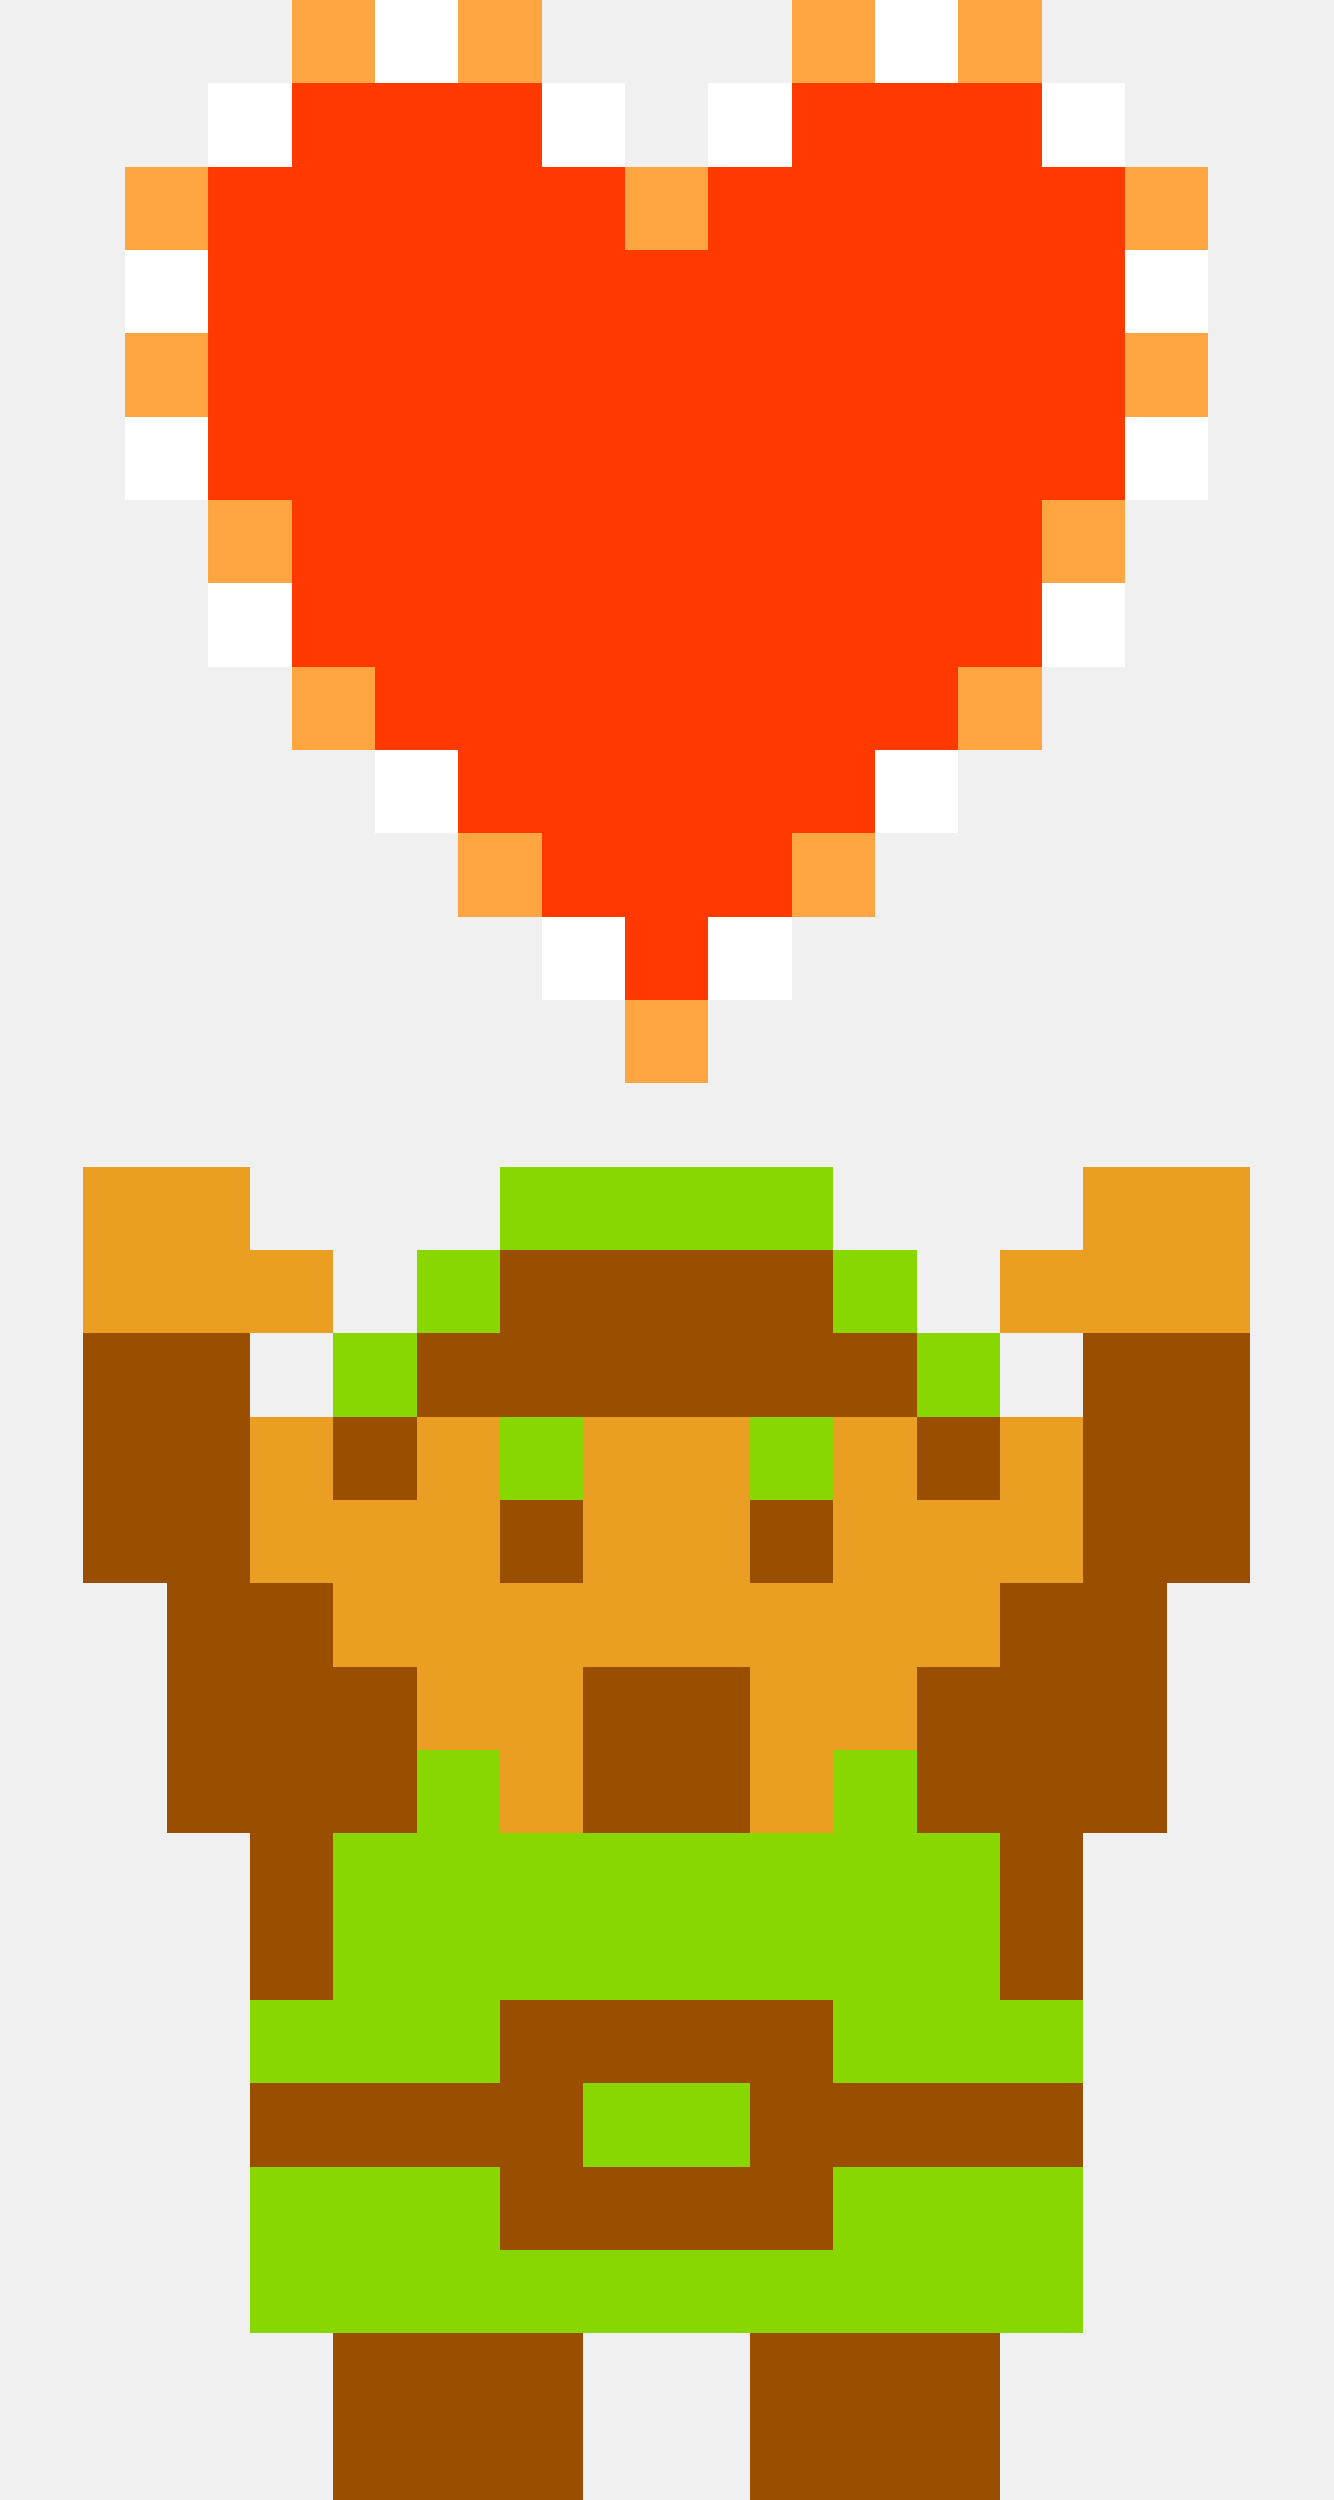
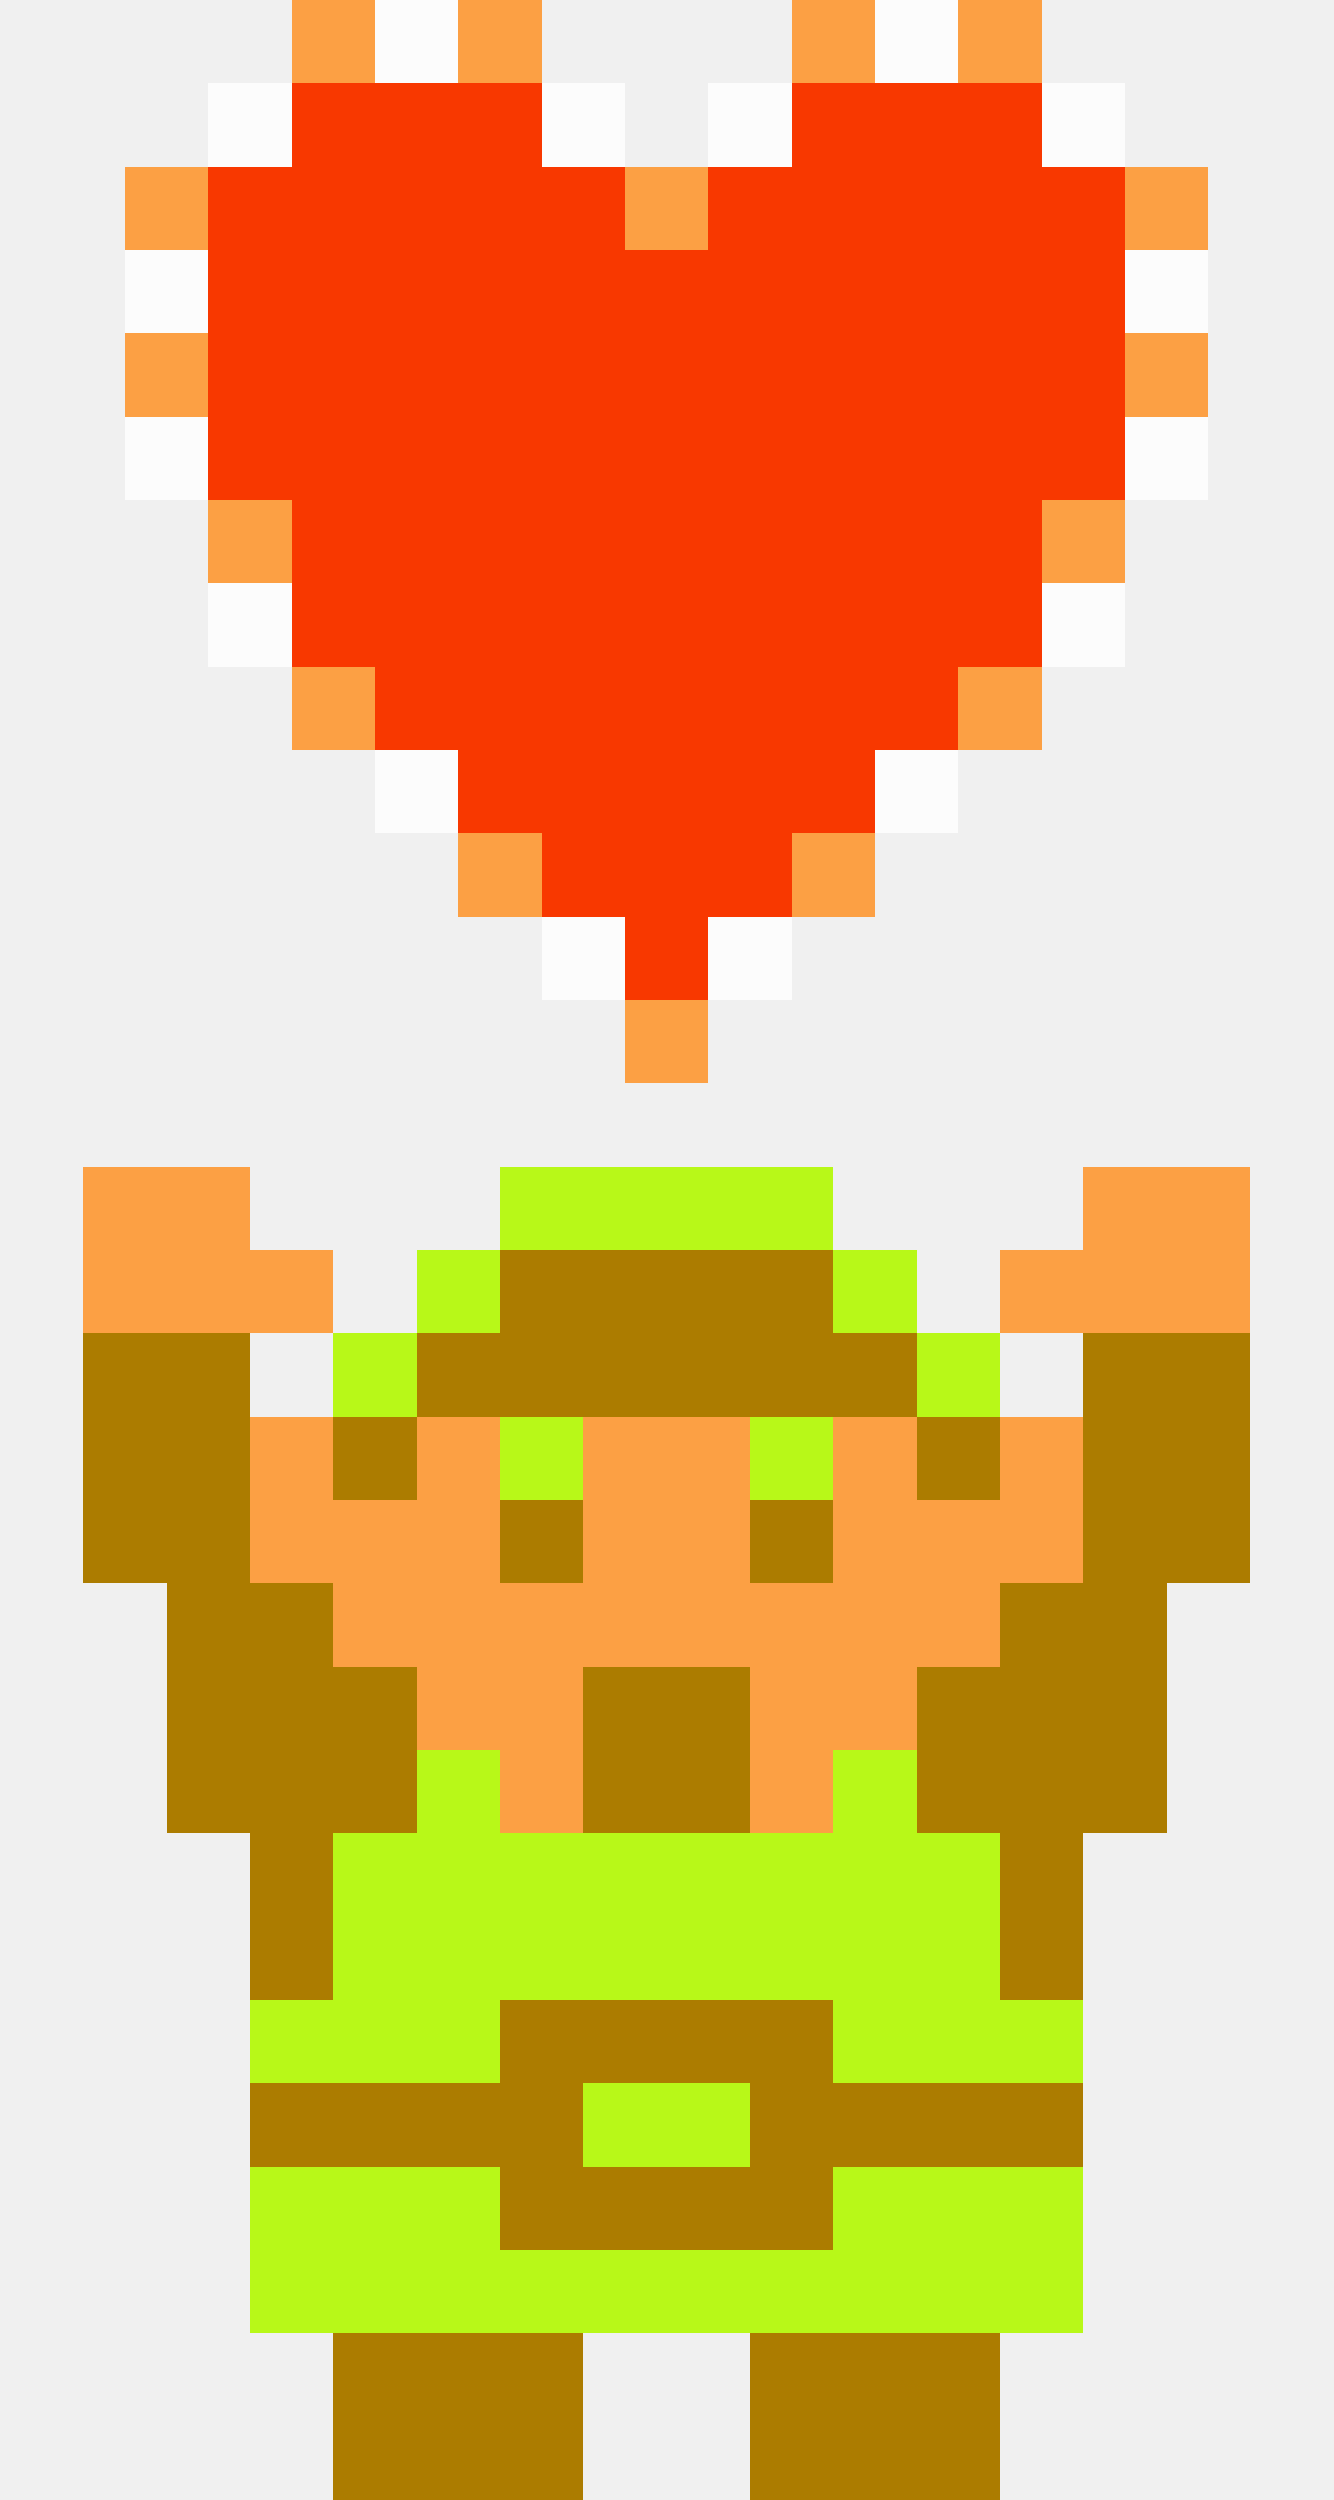
<svg xmlns="http://www.w3.org/2000/svg" viewBox="0 0 32 60" width="32" height="60" shape-rendering="crispEdges">
-   <g id="frame0" style="display:inline">
-     <rect x="7" y="0" width="2" height="1" fill="#ffa542" />
-     <rect x="9" y="0" width="2" height="1" fill="#ffffff" />
-     <rect x="11" y="0" width="2" height="1" fill="#ffa542" />
-     <rect x="19" y="0" width="2" height="1" fill="#ffa542" />
-     <rect x="21" y="0" width="2" height="1" fill="#ffffff" />
-     <rect x="23" y="0" width="2" height="1" fill="#ffa542" />
-     <rect x="7" y="1" width="2" height="1" fill="#ffa542" />
-     <rect x="9" y="1" width="2" height="1" fill="#ffffff" />
-     <rect x="11" y="1" width="2" height="1" fill="#ffa542" />
-     <rect x="19" y="1" width="2" height="1" fill="#ffa542" />
-     <rect x="21" y="1" width="2" height="1" fill="#ffffff" />
-     <rect x="23" y="1" width="2" height="1" fill="#ffa542" />
-     <rect x="5" y="2" width="2" height="1" fill="#ffffff" />
-     <rect x="7" y="2" width="6" height="1" fill="#ff3900" />
-     <rect x="13" y="2" width="2" height="1" fill="#ffffff" />
-     <rect x="17" y="2" width="2" height="1" fill="#ffffff" />
-     <rect x="19" y="2" width="6" height="1" fill="#ff3900" />
-     <rect x="25" y="2" width="2" height="1" fill="#ffffff" />
-     <rect x="5" y="3" width="2" height="1" fill="#ffffff" />
-     <rect x="7" y="3" width="6" height="1" fill="#ff3900" />
-     <rect x="13" y="3" width="2" height="1" fill="#ffffff" />
-     <rect x="17" y="3" width="2" height="1" fill="#ffffff" />
-     <rect x="19" y="3" width="6" height="1" fill="#ff3900" />
-     <rect x="25" y="3" width="2" height="1" fill="#ffffff" />
-     <rect x="3" y="4" width="2" height="1" fill="#ffa542" />
-     <rect x="5" y="4" width="10" height="1" fill="#ff3900" />
-     <rect x="15" y="4" width="2" height="1" fill="#ffa542" />
-     <rect x="17" y="4" width="10" height="1" fill="#ff3900" />
-     <rect x="27" y="4" width="2" height="1" fill="#ffa542" />
-     <rect x="3" y="5" width="2" height="1" fill="#ffa542" />
-     <rect x="5" y="5" width="10" height="1" fill="#ff3900" />
-     <rect x="15" y="5" width="2" height="1" fill="#ffa542" />
-     <rect x="17" y="5" width="10" height="1" fill="#ff3900" />
-     <rect x="27" y="5" width="2" height="1" fill="#ffa542" />
-     <rect x="3" y="6" width="2" height="1" fill="#ffffff" />
-     <rect x="5" y="6" width="22" height="1" fill="#ff3900" />
-     <rect x="27" y="6" width="2" height="1" fill="#ffffff" />
-     <rect x="3" y="7" width="2" height="1" fill="#ffffff" />
-     <rect x="5" y="7" width="22" height="1" fill="#ff3900" />
-     <rect x="27" y="7" width="2" height="1" fill="#ffffff" />
-     <rect x="3" y="8" width="2" height="1" fill="#ffa542" />
-     <rect x="5" y="8" width="22" height="1" fill="#ff3900" />
-     <rect x="27" y="8" width="2" height="1" fill="#ffa542" />
-     <rect x="3" y="9" width="2" height="1" fill="#ffa542" />
-     <rect x="5" y="9" width="22" height="1" fill="#ff3900" />
-     <rect x="27" y="9" width="2" height="1" fill="#ffa542" />
-     <rect x="3" y="10" width="2" height="1" fill="#ffffff" />
-     <rect x="5" y="10" width="22" height="1" fill="#ff3900" />
-     <rect x="27" y="10" width="2" height="1" fill="#ffffff" />
-     <rect x="3" y="11" width="2" height="1" fill="#ffffff" />
-     <rect x="5" y="11" width="22" height="1" fill="#ff3900" />
-     <rect x="27" y="11" width="2" height="1" fill="#ffffff" />
-     <rect x="5" y="12" width="2" height="1" fill="#ffa542" />
-     <rect x="7" y="12" width="18" height="1" fill="#ff3900" />
-     <rect x="25" y="12" width="2" height="1" fill="#ffa542" />
-     <rect x="5" y="13" width="2" height="1" fill="#ffa542" />
-     <rect x="7" y="13" width="18" height="1" fill="#ff3900" />
-     <rect x="25" y="13" width="2" height="1" fill="#ffa542" />
-     <rect x="5" y="14" width="2" height="1" fill="#ffffff" />
-     <rect x="7" y="14" width="18" height="1" fill="#ff3900" />
-     <rect x="25" y="14" width="2" height="1" fill="#ffffff" />
-     <rect x="5" y="15" width="2" height="1" fill="#ffffff" />
-     <rect x="7" y="15" width="18" height="1" fill="#ff3900" />
-     <rect x="25" y="15" width="2" height="1" fill="#ffffff" />
-     <rect x="7" y="16" width="2" height="1" fill="#ffa542" />
-     <rect x="9" y="16" width="14" height="1" fill="#ff3900" />
-     <rect x="23" y="16" width="2" height="1" fill="#ffa542" />
-     <rect x="7" y="17" width="2" height="1" fill="#ffa542" />
-     <rect x="9" y="17" width="14" height="1" fill="#ff3900" />
-     <rect x="23" y="17" width="2" height="1" fill="#ffa542" />
-     <rect x="9" y="18" width="2" height="1" fill="#ffffff" />
-     <rect x="11" y="18" width="10" height="1" fill="#ff3900" />
-     <rect x="21" y="18" width="2" height="1" fill="#ffffff" />
-     <rect x="9" y="19" width="2" height="1" fill="#ffffff" />
-     <rect x="11" y="19" width="10" height="1" fill="#ff3900" />
-     <rect x="21" y="19" width="2" height="1" fill="#ffffff" />
-     <rect x="11" y="20" width="2" height="1" fill="#ffa542" />
-     <rect x="13" y="20" width="6" height="1" fill="#ff3900" />
-     <rect x="19" y="20" width="2" height="1" fill="#ffa542" />
-     <rect x="11" y="21" width="2" height="1" fill="#ffa542" />
-     <rect x="13" y="21" width="6" height="1" fill="#ff3900" />
-     <rect x="19" y="21" width="2" height="1" fill="#ffa542" />
-     <rect x="13" y="22" width="2" height="1" fill="#ffffff" />
-     <rect x="15" y="22" width="2" height="1" fill="#ff3900" />
-     <rect x="17" y="22" width="2" height="1" fill="#ffffff" />
-     <rect x="13" y="23" width="2" height="1" fill="#ffffff" />
-     <rect x="15" y="23" width="2" height="1" fill="#ff3900" />
-     <rect x="17" y="23" width="2" height="1" fill="#ffffff" />
-     <rect x="15" y="24" width="2" height="1" fill="#ffa542" />
-     <rect x="15" y="25" width="2" height="1" fill="#ffa542" />
-     <rect x="2" y="28" width="4" height="1" fill="#ea9e22" />
-     <rect x="12" y="28" width="8" height="1" fill="#88d800" />
-     <rect x="26" y="28" width="4" height="1" fill="#ea9e22" />
-     <rect x="2" y="29" width="4" height="1" fill="#ea9e22" />
-     <rect x="12" y="29" width="8" height="1" fill="#88d800" />
-     <rect x="26" y="29" width="4" height="1" fill="#ea9e22" />
-     <rect x="2" y="30" width="6" height="1" fill="#ea9e22" />
-     <rect x="10" y="30" width="2" height="1" fill="#88d800" />
-     <rect x="12" y="30" width="8" height="1" fill="#994e00" />
-     <rect x="20" y="30" width="2" height="1" fill="#88d800" />
-     <rect x="24" y="30" width="6" height="1" fill="#ea9e22" />
-     <rect x="2" y="31" width="6" height="1" fill="#ea9e22" />
-     <rect x="10" y="31" width="2" height="1" fill="#88d800" />
-     <rect x="12" y="31" width="8" height="1" fill="#994e00" />
-     <rect x="20" y="31" width="2" height="1" fill="#88d800" />
-     <rect x="24" y="31" width="6" height="1" fill="#ea9e22" />
-     <rect x="2" y="32" width="4" height="1" fill="#994e00" />
-     <rect x="8" y="32" width="2" height="1" fill="#88d800" />
-     <rect x="10" y="32" width="12" height="1" fill="#994e00" />
-     <rect x="22" y="32" width="2" height="1" fill="#88d800" />
-     <rect x="26" y="32" width="4" height="1" fill="#994e00" />
-     <rect x="2" y="33" width="4" height="1" fill="#994e00" />
-     <rect x="8" y="33" width="2" height="1" fill="#88d800" />
-     <rect x="10" y="33" width="12" height="1" fill="#994e00" />
-     <rect x="22" y="33" width="2" height="1" fill="#88d800" />
-     <rect x="26" y="33" width="4" height="1" fill="#994e00" />
-     <rect x="2" y="34" width="4" height="1" fill="#994e00" />
-     <rect x="6" y="34" width="2" height="1" fill="#ea9e22" />
-     <rect x="8" y="34" width="2" height="1" fill="#994e00" />
-     <rect x="10" y="34" width="2" height="1" fill="#ea9e22" />
-     <rect x="12" y="34" width="2" height="1" fill="#88d800" />
-     <rect x="14" y="34" width="4" height="1" fill="#ea9e22" />
-     <rect x="18" y="34" width="2" height="1" fill="#88d800" />
-     <rect x="20" y="34" width="2" height="1" fill="#ea9e22" />
-     <rect x="22" y="34" width="2" height="1" fill="#994e00" />
-     <rect x="24" y="34" width="2" height="1" fill="#ea9e22" />
-     <rect x="26" y="34" width="4" height="1" fill="#994e00" />
-     <rect x="2" y="35" width="4" height="1" fill="#994e00" />
-     <rect x="6" y="35" width="2" height="1" fill="#ea9e22" />
-     <rect x="8" y="35" width="2" height="1" fill="#994e00" />
-     <rect x="10" y="35" width="2" height="1" fill="#ea9e22" />
-     <rect x="12" y="35" width="2" height="1" fill="#88d800" />
-     <rect x="14" y="35" width="4" height="1" fill="#ea9e22" />
-     <rect x="18" y="35" width="2" height="1" fill="#88d800" />
-     <rect x="20" y="35" width="2" height="1" fill="#ea9e22" />
-     <rect x="22" y="35" width="2" height="1" fill="#994e00" />
-     <rect x="24" y="35" width="2" height="1" fill="#ea9e22" />
-     <rect x="26" y="35" width="4" height="1" fill="#994e00" />
-     <rect x="2" y="36" width="4" height="1" fill="#994e00" />
-     <rect x="6" y="36" width="6" height="1" fill="#ea9e22" />
-     <rect x="12" y="36" width="2" height="1" fill="#994e00" />
-     <rect x="14" y="36" width="4" height="1" fill="#ea9e22" />
-     <rect x="18" y="36" width="2" height="1" fill="#994e00" />
-     <rect x="20" y="36" width="6" height="1" fill="#ea9e22" />
-     <rect x="26" y="36" width="4" height="1" fill="#994e00" />
-     <rect x="2" y="37" width="4" height="1" fill="#994e00" />
-     <rect x="6" y="37" width="6" height="1" fill="#ea9e22" />
-     <rect x="12" y="37" width="2" height="1" fill="#994e00" />
-     <rect x="14" y="37" width="4" height="1" fill="#ea9e22" />
-     <rect x="18" y="37" width="2" height="1" fill="#994e00" />
-     <rect x="20" y="37" width="6" height="1" fill="#ea9e22" />
-     <rect x="26" y="37" width="4" height="1" fill="#994e00" />
-     <rect x="4" y="38" width="4" height="1" fill="#994e00" />
-     <rect x="8" y="38" width="16" height="1" fill="#ea9e22" />
-     <rect x="24" y="38" width="4" height="1" fill="#994e00" />
-     <rect x="4" y="39" width="4" height="1" fill="#994e00" />
-     <rect x="8" y="39" width="16" height="1" fill="#ea9e22" />
-     <rect x="24" y="39" width="4" height="1" fill="#994e00" />
-     <rect x="4" y="40" width="6" height="1" fill="#994e00" />
-     <rect x="10" y="40" width="4" height="1" fill="#ea9e22" />
-     <rect x="14" y="40" width="4" height="1" fill="#994e00" />
-     <rect x="18" y="40" width="4" height="1" fill="#ea9e22" />
-     <rect x="22" y="40" width="6" height="1" fill="#994e00" />
-     <rect x="4" y="41" width="6" height="1" fill="#994e00" />
-     <rect x="10" y="41" width="4" height="1" fill="#ea9e22" />
-     <rect x="14" y="41" width="4" height="1" fill="#994e00" />
-     <rect x="18" y="41" width="4" height="1" fill="#ea9e22" />
-     <rect x="22" y="41" width="6" height="1" fill="#994e00" />
-     <rect x="4" y="42" width="6" height="1" fill="#994e00" />
-     <rect x="10" y="42" width="2" height="1" fill="#88d800" />
-     <rect x="12" y="42" width="2" height="1" fill="#ea9e22" />
-     <rect x="14" y="42" width="4" height="1" fill="#994e00" />
-     <rect x="18" y="42" width="2" height="1" fill="#ea9e22" />
-     <rect x="20" y="42" width="2" height="1" fill="#88d800" />
-     <rect x="22" y="42" width="6" height="1" fill="#994e00" />
-     <rect x="4" y="43" width="6" height="1" fill="#994e00" />
-     <rect x="10" y="43" width="2" height="1" fill="#88d800" />
-     <rect x="12" y="43" width="2" height="1" fill="#ea9e22" />
-     <rect x="14" y="43" width="4" height="1" fill="#994e00" />
-     <rect x="18" y="43" width="2" height="1" fill="#ea9e22" />
-     <rect x="20" y="43" width="2" height="1" fill="#88d800" />
-     <rect x="22" y="43" width="6" height="1" fill="#994e00" />
-     <rect x="6" y="44" width="2" height="1" fill="#994e00" />
-     <rect x="8" y="44" width="16" height="1" fill="#88d800" />
-     <rect x="24" y="44" width="2" height="1" fill="#994e00" />
-     <rect x="6" y="45" width="2" height="1" fill="#994e00" />
-     <rect x="8" y="45" width="16" height="1" fill="#88d800" />
-     <rect x="24" y="45" width="2" height="1" fill="#994e00" />
-     <rect x="6" y="46" width="2" height="1" fill="#994e00" />
-     <rect x="8" y="46" width="16" height="1" fill="#88d800" />
-     <rect x="24" y="46" width="2" height="1" fill="#994e00" />
-     <rect x="6" y="47" width="2" height="1" fill="#994e00" />
-     <rect x="8" y="47" width="16" height="1" fill="#88d800" />
-     <rect x="24" y="47" width="2" height="1" fill="#994e00" />
-     <rect x="6" y="48" width="6" height="1" fill="#88d800" />
-     <rect x="12" y="48" width="8" height="1" fill="#994e00" />
-     <rect x="20" y="48" width="6" height="1" fill="#88d800" />
-     <rect x="6" y="49" width="6" height="1" fill="#88d800" />
-     <rect x="12" y="49" width="8" height="1" fill="#994e00" />
-     <rect x="20" y="49" width="6" height="1" fill="#88d800" />
-     <rect x="6" y="50" width="8" height="1" fill="#994e00" />
-     <rect x="14" y="50" width="4" height="1" fill="#88d800" />
-     <rect x="18" y="50" width="8" height="1" fill="#994e00" />
-     <rect x="6" y="51" width="8" height="1" fill="#994e00" />
-     <rect x="14" y="51" width="4" height="1" fill="#88d800" />
-     <rect x="18" y="51" width="8" height="1" fill="#994e00" />
-     <rect x="6" y="52" width="6" height="1" fill="#88d800" />
-     <rect x="12" y="52" width="8" height="1" fill="#994e00" />
-     <rect x="20" y="52" width="6" height="1" fill="#88d800" />
-     <rect x="6" y="53" width="6" height="1" fill="#88d800" />
-     <rect x="12" y="53" width="8" height="1" fill="#994e00" />
-     <rect x="20" y="53" width="6" height="1" fill="#88d800" />
-     <rect x="6" y="54" width="20" height="1" fill="#88d800" />
-     <rect x="6" y="55" width="20" height="1" fill="#88d800" />
-     <rect x="8" y="56" width="6" height="1" fill="#994e00" />
-     <rect x="18" y="56" width="6" height="1" fill="#994e00" />
-     <rect x="8" y="57" width="6" height="1" fill="#994e00" />
-     <rect x="18" y="57" width="6" height="1" fill="#994e00" />
-     <rect x="8" y="58" width="6" height="1" fill="#994e00" />
-     <rect x="18" y="58" width="6" height="1" fill="#994e00" />
-     <rect x="8" y="59" width="6" height="1" fill="#994e00" />
-     <rect x="18" y="59" width="6" height="1" fill="#994e00" />
+   <g id="frame0" opacity="1">
+     <rect x="7" y="0" width="2" height="1" fill="#fca044" />
+     <rect x="9" y="0" width="2" height="1" fill="#fcfcfc" />
+     <rect x="11" y="0" width="2" height="1" fill="#fca044" />
+     <rect x="19" y="0" width="2" height="1" fill="#fca044" />
+     <rect x="21" y="0" width="2" height="1" fill="#fcfcfc" />
+     <rect x="23" y="0" width="2" height="1" fill="#fca044" />
+     <rect x="7" y="1" width="2" height="1" fill="#fca044" />
+     <rect x="9" y="1" width="2" height="1" fill="#fcfcfc" />
+     <rect x="11" y="1" width="2" height="1" fill="#fca044" />
+     <rect x="19" y="1" width="2" height="1" fill="#fca044" />
+     <rect x="21" y="1" width="2" height="1" fill="#fcfcfc" />
+     <rect x="23" y="1" width="2" height="1" fill="#fca044" />
+     <rect x="5" y="2" width="2" height="1" fill="#fcfcfc" />
+     <rect x="7" y="2" width="6" height="1" fill="#f83800" />
+     <rect x="13" y="2" width="2" height="1" fill="#fcfcfc" />
+     <rect x="17" y="2" width="2" height="1" fill="#fcfcfc" />
+     <rect x="19" y="2" width="6" height="1" fill="#f83800" />
+     <rect x="25" y="2" width="2" height="1" fill="#fcfcfc" />
+     <rect x="5" y="3" width="2" height="1" fill="#fcfcfc" />
+     <rect x="7" y="3" width="6" height="1" fill="#f83800" />
+     <rect x="13" y="3" width="2" height="1" fill="#fcfcfc" />
+     <rect x="17" y="3" width="2" height="1" fill="#fcfcfc" />
+     <rect x="19" y="3" width="6" height="1" fill="#f83800" />
+     <rect x="25" y="3" width="2" height="1" fill="#fcfcfc" />
+     <rect x="3" y="4" width="2" height="1" fill="#fca044" />
+     <rect x="5" y="4" width="10" height="1" fill="#f83800" />
+     <rect x="15" y="4" width="2" height="1" fill="#fca044" />
+     <rect x="17" y="4" width="10" height="1" fill="#f83800" />
+     <rect x="27" y="4" width="2" height="1" fill="#fca044" />
+     <rect x="3" y="5" width="2" height="1" fill="#fca044" />
+     <rect x="5" y="5" width="10" height="1" fill="#f83800" />
+     <rect x="15" y="5" width="2" height="1" fill="#fca044" />
+     <rect x="17" y="5" width="10" height="1" fill="#f83800" />
+     <rect x="27" y="5" width="2" height="1" fill="#fca044" />
+     <rect x="3" y="6" width="2" height="1" fill="#fcfcfc" />
+     <rect x="5" y="6" width="22" height="1" fill="#f83800" />
+     <rect x="27" y="6" width="2" height="1" fill="#fcfcfc" />
+     <rect x="3" y="7" width="2" height="1" fill="#fcfcfc" />
+     <rect x="5" y="7" width="22" height="1" fill="#f83800" />
+     <rect x="27" y="7" width="2" height="1" fill="#fcfcfc" />
+     <rect x="3" y="8" width="2" height="1" fill="#fca044" />
+     <rect x="5" y="8" width="22" height="1" fill="#f83800" />
+     <rect x="27" y="8" width="2" height="1" fill="#fca044" />
+     <rect x="3" y="9" width="2" height="1" fill="#fca044" />
+     <rect x="5" y="9" width="22" height="1" fill="#f83800" />
+     <rect x="27" y="9" width="2" height="1" fill="#fca044" />
+     <rect x="3" y="10" width="2" height="1" fill="#fcfcfc" />
+     <rect x="5" y="10" width="22" height="1" fill="#f83800" />
+     <rect x="27" y="10" width="2" height="1" fill="#fcfcfc" />
+     <rect x="3" y="11" width="2" height="1" fill="#fcfcfc" />
+     <rect x="5" y="11" width="22" height="1" fill="#f83800" />
+     <rect x="27" y="11" width="2" height="1" fill="#fcfcfc" />
+     <rect x="5" y="12" width="2" height="1" fill="#fca044" />
+     <rect x="7" y="12" width="18" height="1" fill="#f83800" />
+     <rect x="25" y="12" width="2" height="1" fill="#fca044" />
+     <rect x="5" y="13" width="2" height="1" fill="#fca044" />
+     <rect x="7" y="13" width="18" height="1" fill="#f83800" />
+     <rect x="25" y="13" width="2" height="1" fill="#fca044" />
+     <rect x="5" y="14" width="2" height="1" fill="#fcfcfc" />
+     <rect x="7" y="14" width="18" height="1" fill="#f83800" />
+     <rect x="25" y="14" width="2" height="1" fill="#fcfcfc" />
+     <rect x="5" y="15" width="2" height="1" fill="#fcfcfc" />
+     <rect x="7" y="15" width="18" height="1" fill="#f83800" />
+     <rect x="25" y="15" width="2" height="1" fill="#fcfcfc" />
+     <rect x="7" y="16" width="2" height="1" fill="#fca044" />
+     <rect x="9" y="16" width="14" height="1" fill="#f83800" />
+     <rect x="23" y="16" width="2" height="1" fill="#fca044" />
+     <rect x="7" y="17" width="2" height="1" fill="#fca044" />
+     <rect x="9" y="17" width="14" height="1" fill="#f83800" />
+     <rect x="23" y="17" width="2" height="1" fill="#fca044" />
+     <rect x="9" y="18" width="2" height="1" fill="#fcfcfc" />
+     <rect x="11" y="18" width="10" height="1" fill="#f83800" />
+     <rect x="21" y="18" width="2" height="1" fill="#fcfcfc" />
+     <rect x="9" y="19" width="2" height="1" fill="#fcfcfc" />
+     <rect x="11" y="19" width="10" height="1" fill="#f83800" />
+     <rect x="21" y="19" width="2" height="1" fill="#fcfcfc" />
+     <rect x="11" y="20" width="2" height="1" fill="#fca044" />
+     <rect x="13" y="20" width="6" height="1" fill="#f83800" />
+     <rect x="19" y="20" width="2" height="1" fill="#fca044" />
+     <rect x="11" y="21" width="2" height="1" fill="#fca044" />
+     <rect x="13" y="21" width="6" height="1" fill="#f83800" />
+     <rect x="19" y="21" width="2" height="1" fill="#fca044" />
+     <rect x="13" y="22" width="2" height="1" fill="#fcfcfc" />
+     <rect x="15" y="22" width="2" height="1" fill="#f83800" />
+     <rect x="17" y="22" width="2" height="1" fill="#fcfcfc" />
+     <rect x="13" y="23" width="2" height="1" fill="#fcfcfc" />
+     <rect x="15" y="23" width="2" height="1" fill="#f83800" />
+     <rect x="17" y="23" width="2" height="1" fill="#fcfcfc" />
+     <rect x="15" y="24" width="2" height="1" fill="#fca044" />
+     <rect x="15" y="25" width="2" height="1" fill="#fca044" />
+     <rect x="2" y="28" width="4" height="1" fill="#fca044" />
+     <rect x="12" y="28" width="8" height="1" fill="#b8f818" />
+     <rect x="26" y="28" width="4" height="1" fill="#fca044" />
+     <rect x="2" y="29" width="4" height="1" fill="#fca044" />
+     <rect x="12" y="29" width="8" height="1" fill="#b8f818" />
+     <rect x="26" y="29" width="4" height="1" fill="#fca044" />
+     <rect x="2" y="30" width="6" height="1" fill="#fca044" />
+     <rect x="10" y="30" width="2" height="1" fill="#b8f818" />
+     <rect x="12" y="30" width="8" height="1" fill="#ac7c00" />
+     <rect x="20" y="30" width="2" height="1" fill="#b8f818" />
+     <rect x="24" y="30" width="6" height="1" fill="#fca044" />
+     <rect x="2" y="31" width="6" height="1" fill="#fca044" />
+     <rect x="10" y="31" width="2" height="1" fill="#b8f818" />
+     <rect x="12" y="31" width="8" height="1" fill="#ac7c00" />
+     <rect x="20" y="31" width="2" height="1" fill="#b8f818" />
+     <rect x="24" y="31" width="6" height="1" fill="#fca044" />
+     <rect x="2" y="32" width="4" height="1" fill="#ac7c00" />
+     <rect x="8" y="32" width="2" height="1" fill="#b8f818" />
+     <rect x="10" y="32" width="12" height="1" fill="#ac7c00" />
+     <rect x="22" y="32" width="2" height="1" fill="#b8f818" />
+     <rect x="26" y="32" width="4" height="1" fill="#ac7c00" />
+     <rect x="2" y="33" width="4" height="1" fill="#ac7c00" />
+     <rect x="8" y="33" width="2" height="1" fill="#b8f818" />
+     <rect x="10" y="33" width="12" height="1" fill="#ac7c00" />
+     <rect x="22" y="33" width="2" height="1" fill="#b8f818" />
+     <rect x="26" y="33" width="4" height="1" fill="#ac7c00" />
+     <rect x="2" y="34" width="4" height="1" fill="#ac7c00" />
+     <rect x="6" y="34" width="2" height="1" fill="#fca044" />
+     <rect x="8" y="34" width="2" height="1" fill="#ac7c00" />
+     <rect x="10" y="34" width="2" height="1" fill="#fca044" />
+     <rect x="12" y="34" width="2" height="1" fill="#b8f818" />
+     <rect x="14" y="34" width="4" height="1" fill="#fca044" />
+     <rect x="18" y="34" width="2" height="1" fill="#b8f818" />
+     <rect x="20" y="34" width="2" height="1" fill="#fca044" />
+     <rect x="22" y="34" width="2" height="1" fill="#ac7c00" />
+     <rect x="24" y="34" width="2" height="1" fill="#fca044" />
+     <rect x="26" y="34" width="4" height="1" fill="#ac7c00" />
+     <rect x="2" y="35" width="4" height="1" fill="#ac7c00" />
+     <rect x="6" y="35" width="2" height="1" fill="#fca044" />
+     <rect x="8" y="35" width="2" height="1" fill="#ac7c00" />
+     <rect x="10" y="35" width="2" height="1" fill="#fca044" />
+     <rect x="12" y="35" width="2" height="1" fill="#b8f818" />
+     <rect x="14" y="35" width="4" height="1" fill="#fca044" />
+     <rect x="18" y="35" width="2" height="1" fill="#b8f818" />
+     <rect x="20" y="35" width="2" height="1" fill="#fca044" />
+     <rect x="22" y="35" width="2" height="1" fill="#ac7c00" />
+     <rect x="24" y="35" width="2" height="1" fill="#fca044" />
+     <rect x="26" y="35" width="4" height="1" fill="#ac7c00" />
+     <rect x="2" y="36" width="4" height="1" fill="#ac7c00" />
+     <rect x="6" y="36" width="6" height="1" fill="#fca044" />
+     <rect x="12" y="36" width="2" height="1" fill="#ac7c00" />
+     <rect x="14" y="36" width="4" height="1" fill="#fca044" />
+     <rect x="18" y="36" width="2" height="1" fill="#ac7c00" />
+     <rect x="20" y="36" width="6" height="1" fill="#fca044" />
+     <rect x="26" y="36" width="4" height="1" fill="#ac7c00" />
+     <rect x="2" y="37" width="4" height="1" fill="#ac7c00" />
+     <rect x="6" y="37" width="6" height="1" fill="#fca044" />
+     <rect x="12" y="37" width="2" height="1" fill="#ac7c00" />
+     <rect x="14" y="37" width="4" height="1" fill="#fca044" />
+     <rect x="18" y="37" width="2" height="1" fill="#ac7c00" />
+     <rect x="20" y="37" width="6" height="1" fill="#fca044" />
+     <rect x="26" y="37" width="4" height="1" fill="#ac7c00" />
+     <rect x="4" y="38" width="4" height="1" fill="#ac7c00" />
+     <rect x="8" y="38" width="16" height="1" fill="#fca044" />
+     <rect x="24" y="38" width="4" height="1" fill="#ac7c00" />
+     <rect x="4" y="39" width="4" height="1" fill="#ac7c00" />
+     <rect x="8" y="39" width="16" height="1" fill="#fca044" />
+     <rect x="24" y="39" width="4" height="1" fill="#ac7c00" />
+     <rect x="4" y="40" width="6" height="1" fill="#ac7c00" />
+     <rect x="10" y="40" width="4" height="1" fill="#fca044" />
+     <rect x="14" y="40" width="4" height="1" fill="#ac7c00" />
+     <rect x="18" y="40" width="4" height="1" fill="#fca044" />
+     <rect x="22" y="40" width="6" height="1" fill="#ac7c00" />
+     <rect x="4" y="41" width="6" height="1" fill="#ac7c00" />
+     <rect x="10" y="41" width="4" height="1" fill="#fca044" />
+     <rect x="14" y="41" width="4" height="1" fill="#ac7c00" />
+     <rect x="18" y="41" width="4" height="1" fill="#fca044" />
+     <rect x="22" y="41" width="6" height="1" fill="#ac7c00" />
+     <rect x="4" y="42" width="6" height="1" fill="#ac7c00" />
+     <rect x="10" y="42" width="2" height="1" fill="#b8f818" />
+     <rect x="12" y="42" width="2" height="1" fill="#fca044" />
+     <rect x="14" y="42" width="4" height="1" fill="#ac7c00" />
+     <rect x="18" y="42" width="2" height="1" fill="#fca044" />
+     <rect x="20" y="42" width="2" height="1" fill="#b8f818" />
+     <rect x="22" y="42" width="6" height="1" fill="#ac7c00" />
+     <rect x="4" y="43" width="6" height="1" fill="#ac7c00" />
+     <rect x="10" y="43" width="2" height="1" fill="#b8f818" />
+     <rect x="12" y="43" width="2" height="1" fill="#fca044" />
+     <rect x="14" y="43" width="4" height="1" fill="#ac7c00" />
+     <rect x="18" y="43" width="2" height="1" fill="#fca044" />
+     <rect x="20" y="43" width="2" height="1" fill="#b8f818" />
+     <rect x="22" y="43" width="6" height="1" fill="#ac7c00" />
+     <rect x="6" y="44" width="2" height="1" fill="#ac7c00" />
+     <rect x="8" y="44" width="16" height="1" fill="#b8f818" />
+     <rect x="24" y="44" width="2" height="1" fill="#ac7c00" />
+     <rect x="6" y="45" width="2" height="1" fill="#ac7c00" />
+     <rect x="8" y="45" width="16" height="1" fill="#b8f818" />
+     <rect x="24" y="45" width="2" height="1" fill="#ac7c00" />
+     <rect x="6" y="46" width="2" height="1" fill="#ac7c00" />
+     <rect x="8" y="46" width="16" height="1" fill="#b8f818" />
+     <rect x="24" y="46" width="2" height="1" fill="#ac7c00" />
+     <rect x="6" y="47" width="2" height="1" fill="#ac7c00" />
+     <rect x="8" y="47" width="16" height="1" fill="#b8f818" />
+     <rect x="24" y="47" width="2" height="1" fill="#ac7c00" />
+     <rect x="6" y="48" width="6" height="1" fill="#b8f818" />
+     <rect x="12" y="48" width="8" height="1" fill="#ac7c00" />
+     <rect x="20" y="48" width="6" height="1" fill="#b8f818" />
+     <rect x="6" y="49" width="6" height="1" fill="#b8f818" />
+     <rect x="12" y="49" width="8" height="1" fill="#ac7c00" />
+     <rect x="20" y="49" width="6" height="1" fill="#b8f818" />
+     <rect x="6" y="50" width="8" height="1" fill="#ac7c00" />
+     <rect x="14" y="50" width="4" height="1" fill="#b8f818" />
+     <rect x="18" y="50" width="8" height="1" fill="#ac7c00" />
+     <rect x="6" y="51" width="8" height="1" fill="#ac7c00" />
+     <rect x="14" y="51" width="4" height="1" fill="#b8f818" />
+     <rect x="18" y="51" width="8" height="1" fill="#ac7c00" />
+     <rect x="6" y="52" width="6" height="1" fill="#b8f818" />
+     <rect x="12" y="52" width="8" height="1" fill="#ac7c00" />
+     <rect x="20" y="52" width="6" height="1" fill="#b8f818" />
+     <rect x="6" y="53" width="6" height="1" fill="#b8f818" />
+     <rect x="12" y="53" width="8" height="1" fill="#ac7c00" />
+     <rect x="20" y="53" width="6" height="1" fill="#b8f818" />
+     <rect x="6" y="54" width="20" height="1" fill="#b8f818" />
+     <rect x="6" y="55" width="20" height="1" fill="#b8f818" />
+     <rect x="8" y="56" width="6" height="1" fill="#ac7c00" />
+     <rect x="18" y="56" width="6" height="1" fill="#ac7c00" />
+     <rect x="8" y="57" width="6" height="1" fill="#ac7c00" />
+     <rect x="18" y="57" width="6" height="1" fill="#ac7c00" />
+     <rect x="8" y="58" width="6" height="1" fill="#ac7c00" />
+     <rect x="18" y="58" width="6" height="1" fill="#ac7c00" />
+     <rect x="8" y="59" width="6" height="1" fill="#ac7c00" />
+     <rect x="18" y="59" width="6" height="1" fill="#ac7c00" />
  </g>
</svg>
